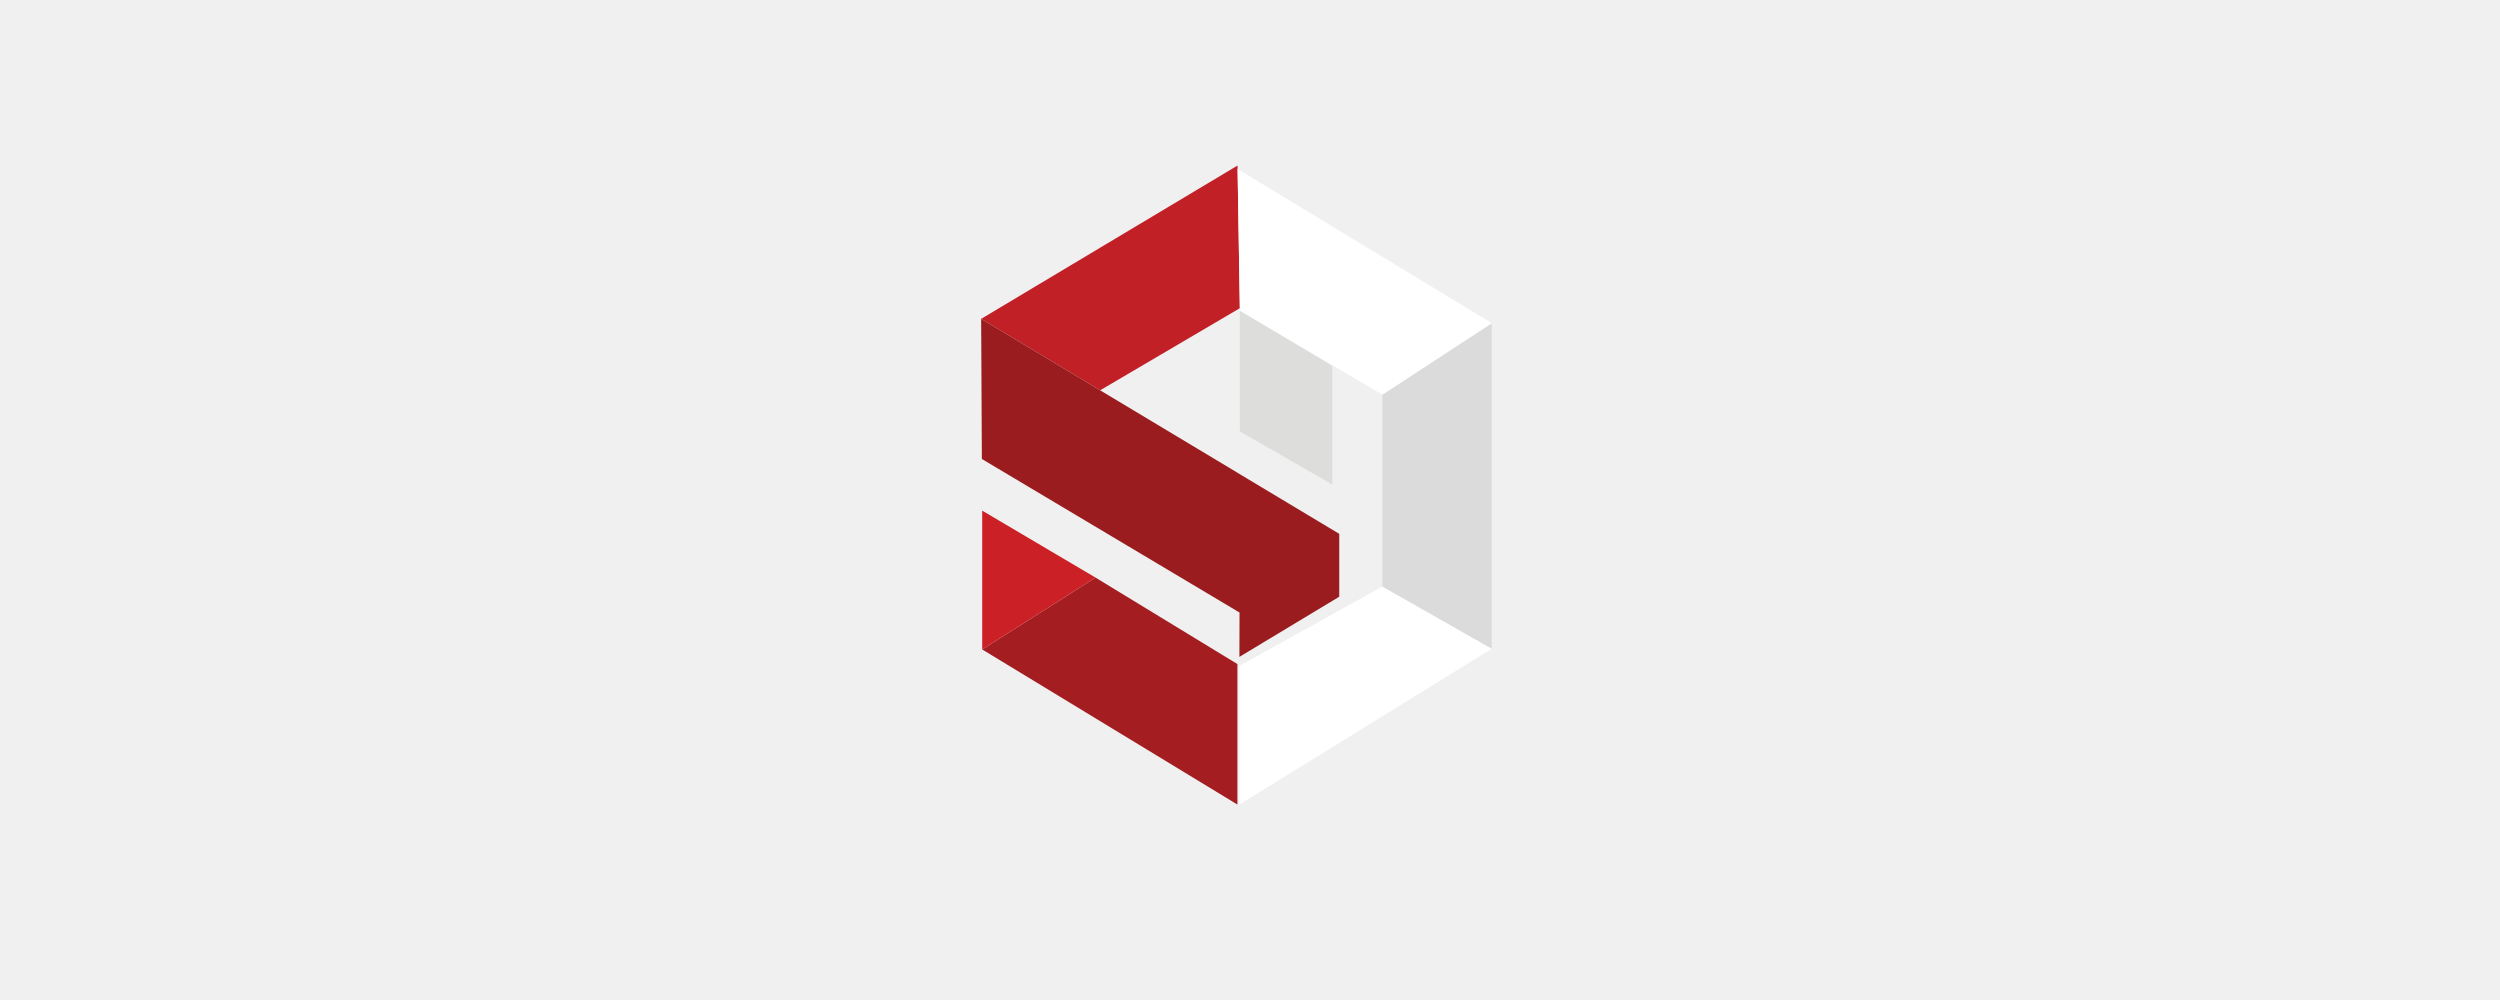
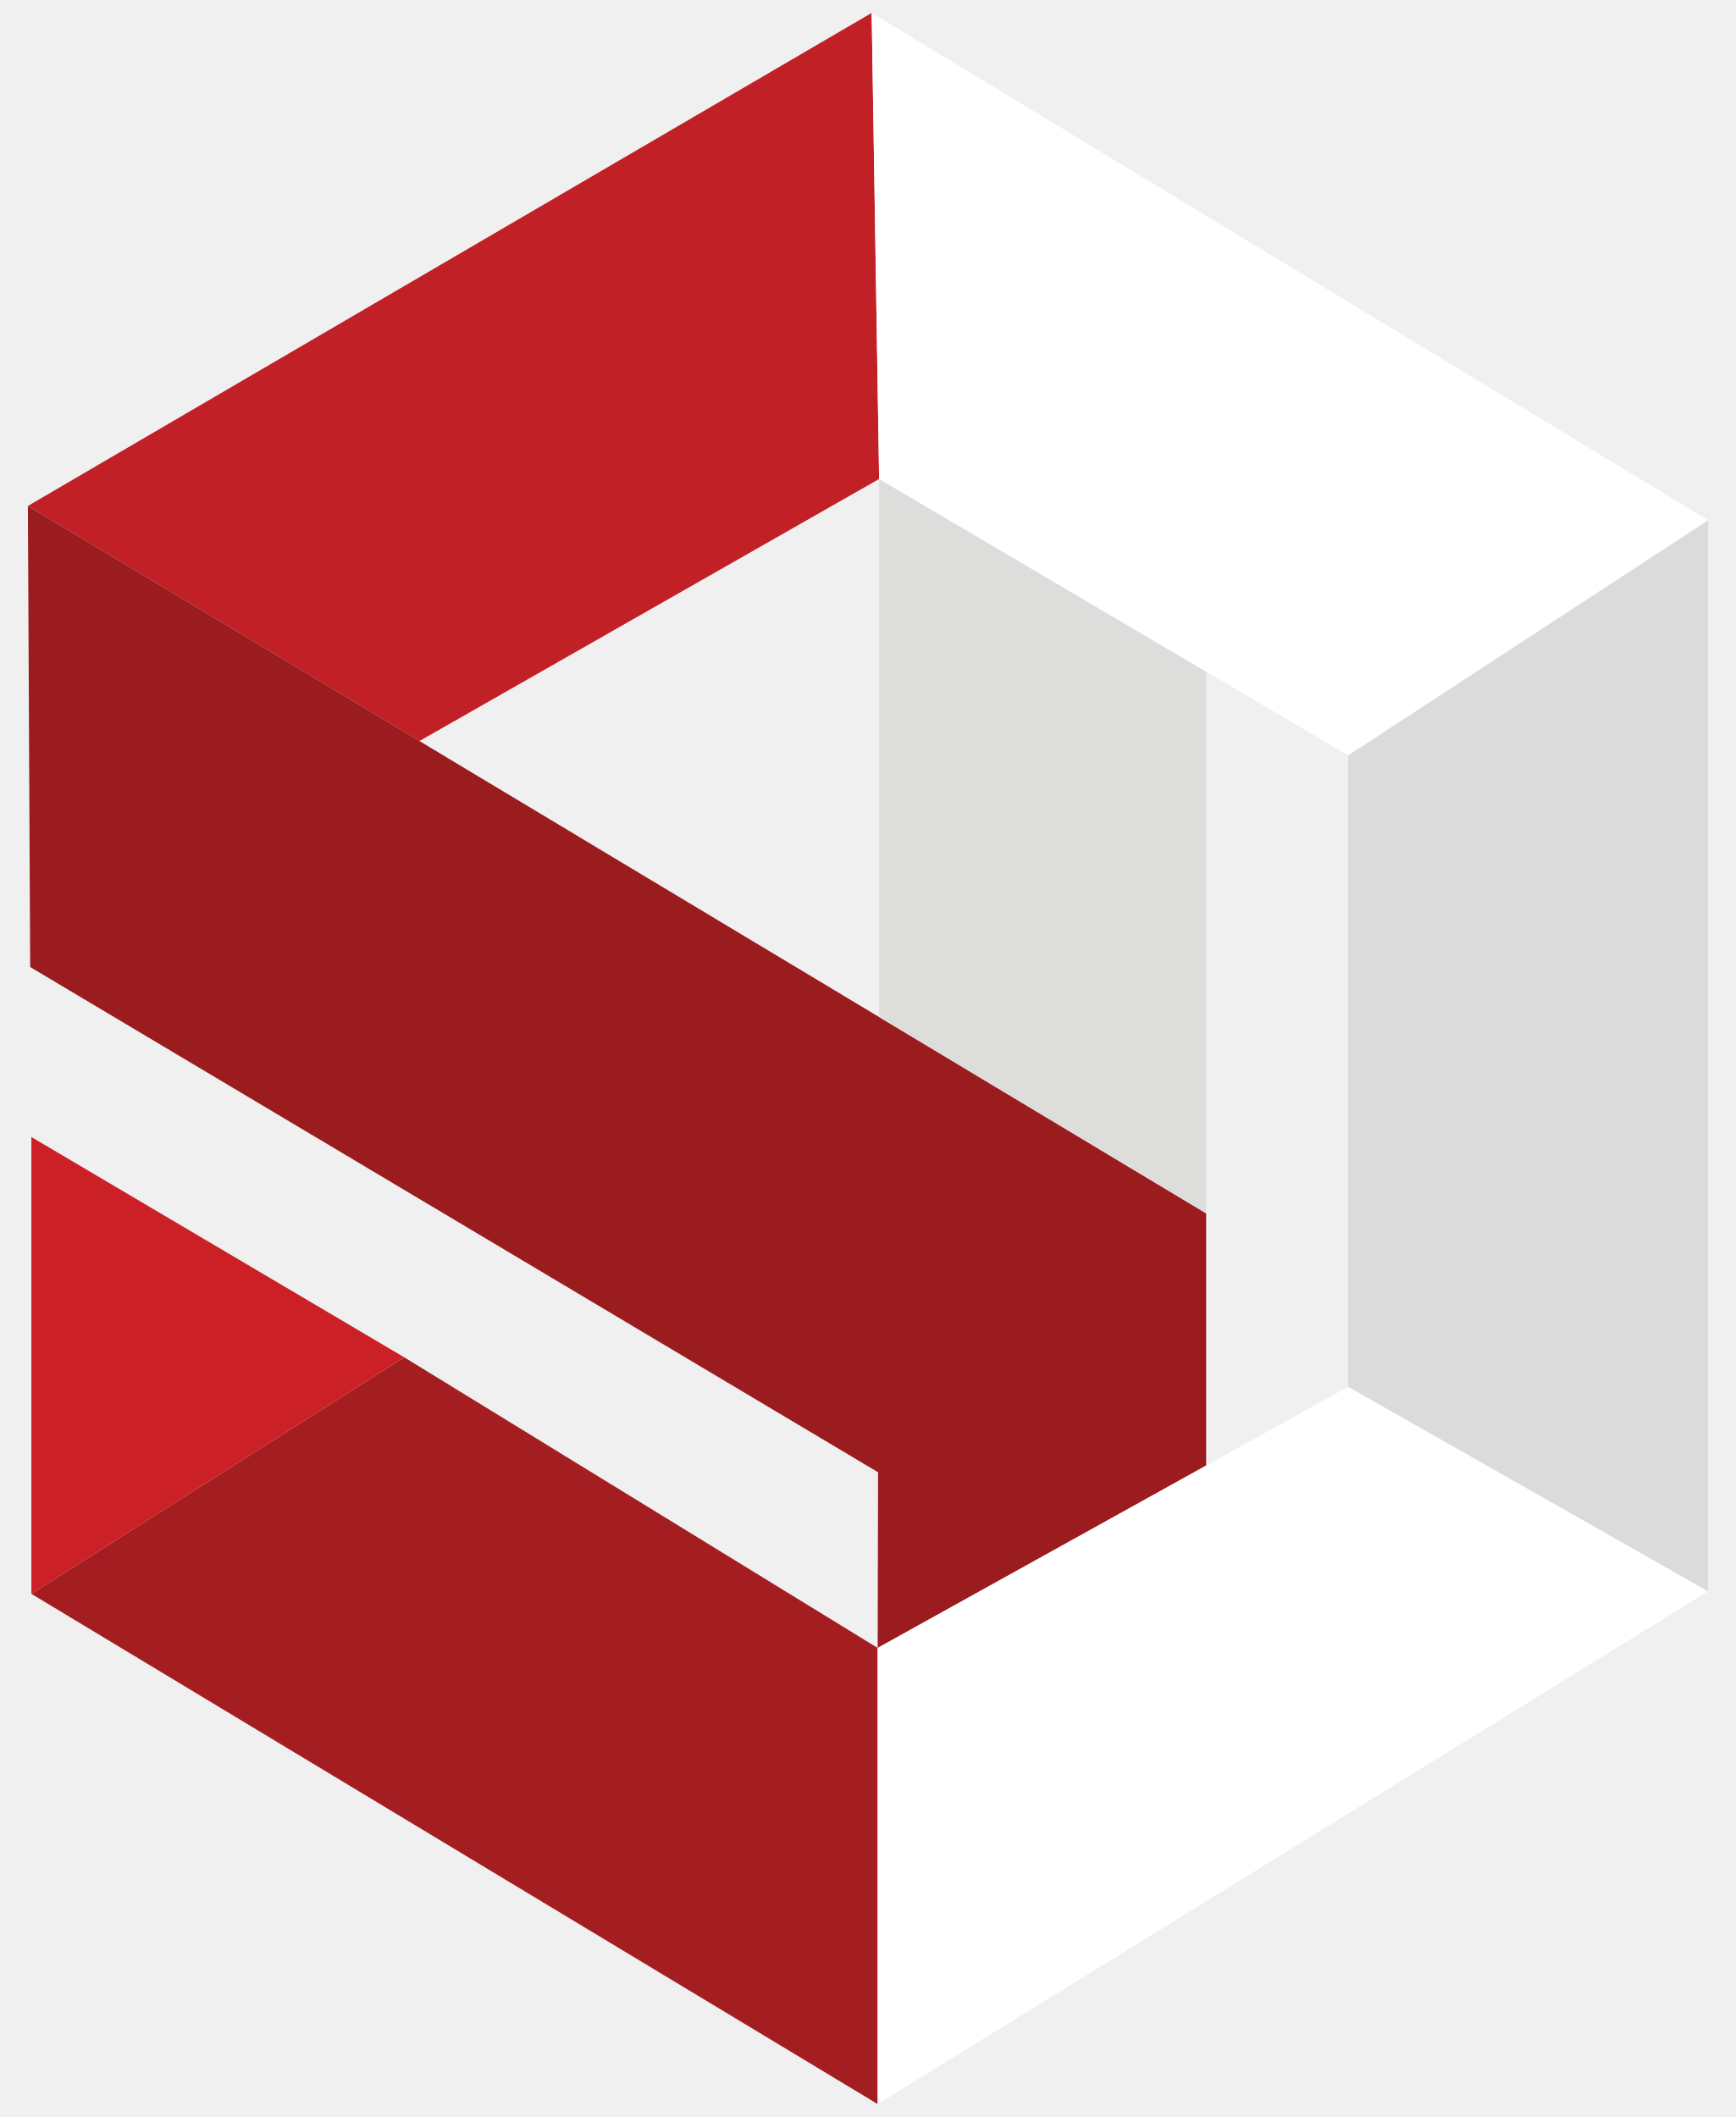
- <svg xmlns="http://www.w3.org/2000/svg" id="Layer_1" version="1.1" viewBox="0 0 2656 1062">
+ <svg xmlns="http://www.w3.org/2000/svg" id="Layer_1" version="1.1" viewBox="0 0 820 1000">
  <defs>
    <style>
      .st0 {
        fill: #dcdbdb;
      }

      .st1 {
        fill: #a41e21;
      }

      .st2 {
        fill: #c12026;
      }

      .st3 {
        fill: #fff;
      }

      .st4 {
        fill: #9a1c1f;
      }

      .st5 {
        fill: #cc2027;
      }

      .st6 {
        fill: #dddddb;
      }
    </style>
  </defs>
-   <polygon class="st2" points="1314.75 175.87 1317.22 327.41 1168.79 414.65 1042.38 338.75 1314.75 175.87" />
-   <polygon class="st4" points="1043.12 487.62 1316.88 650.75 1316.75 697.87 1422.8 633.96 1422.8 567.16 1042.38 338.75 1043.12 487.62" />
-   <polygon class="st1" points="1043.5 690 1314.62 854.75 1314.62 705.5 1163.88 613.62 1043.5 690" />
-   <polygon class="st3" points="1468.65 623.13 1584.87 689.19 1316.75 854.75 1316.75 707.47 1468.65 623.13" />
-   <polygon class="st0" points="1468.65 419.26 1584.87 343.35 1584.87 689.19 1468.65 623.13 1468.65 419.26" />
-   <polygon class="st6" points="1415.43 388.74 1415.43 514.74 1317.22 458.39 1317.22 330.04 1415.43 388.74" />
-   <polygon class="st5" points="1043.5 542.5 1043.5 690 1163.88 613.62 1043.5 542.5" />
-   <polygon class="st3" points="1314.81 179.56 1584.87 343.35 1468.65 419.26 1317.22 330.04 1314.81 179.56" />
+   <polygon class="st2" points="411.73 6.1 415.26 226.25 198.11 350.04 13.17 238.99 411.73 6.1" />
+   <polygon class="st4" points="14.25 456.79 414.76 695.45 414.57 778.43 569.72 692.28 569.72 573.16 13.17 238.99 14.25 456.79" />
+   <polygon class="st1" points="14.81 752.87 414.57 993.9 414.57 778.43 190.92 641.13 14.81 752.87" />
+   <polygon class="st3" points="636.8 655.04 806.83 751.69 414.57 993.9 414.57 778.43 636.8 655.04" />
+   <polygon class="st0" points="636.8 356.78 806.83 245.72 806.83 751.69 636.8 655.04 636.8 356.78" />
+   <polygon class="st6" points="569.72 317.26 569.72 573.16 415.26 480.42 415.26 226.25 569.72 317.26" />
+   <polygon class="st5" points="14.81 537.08 14.81 752.87 190.92 641.13 14.81 537.08" />
+   <polygon class="st3" points="411.73 6.1 806.83 245.72 636.8 356.78 415.26 226.25 411.73 6.1" />
</svg>
